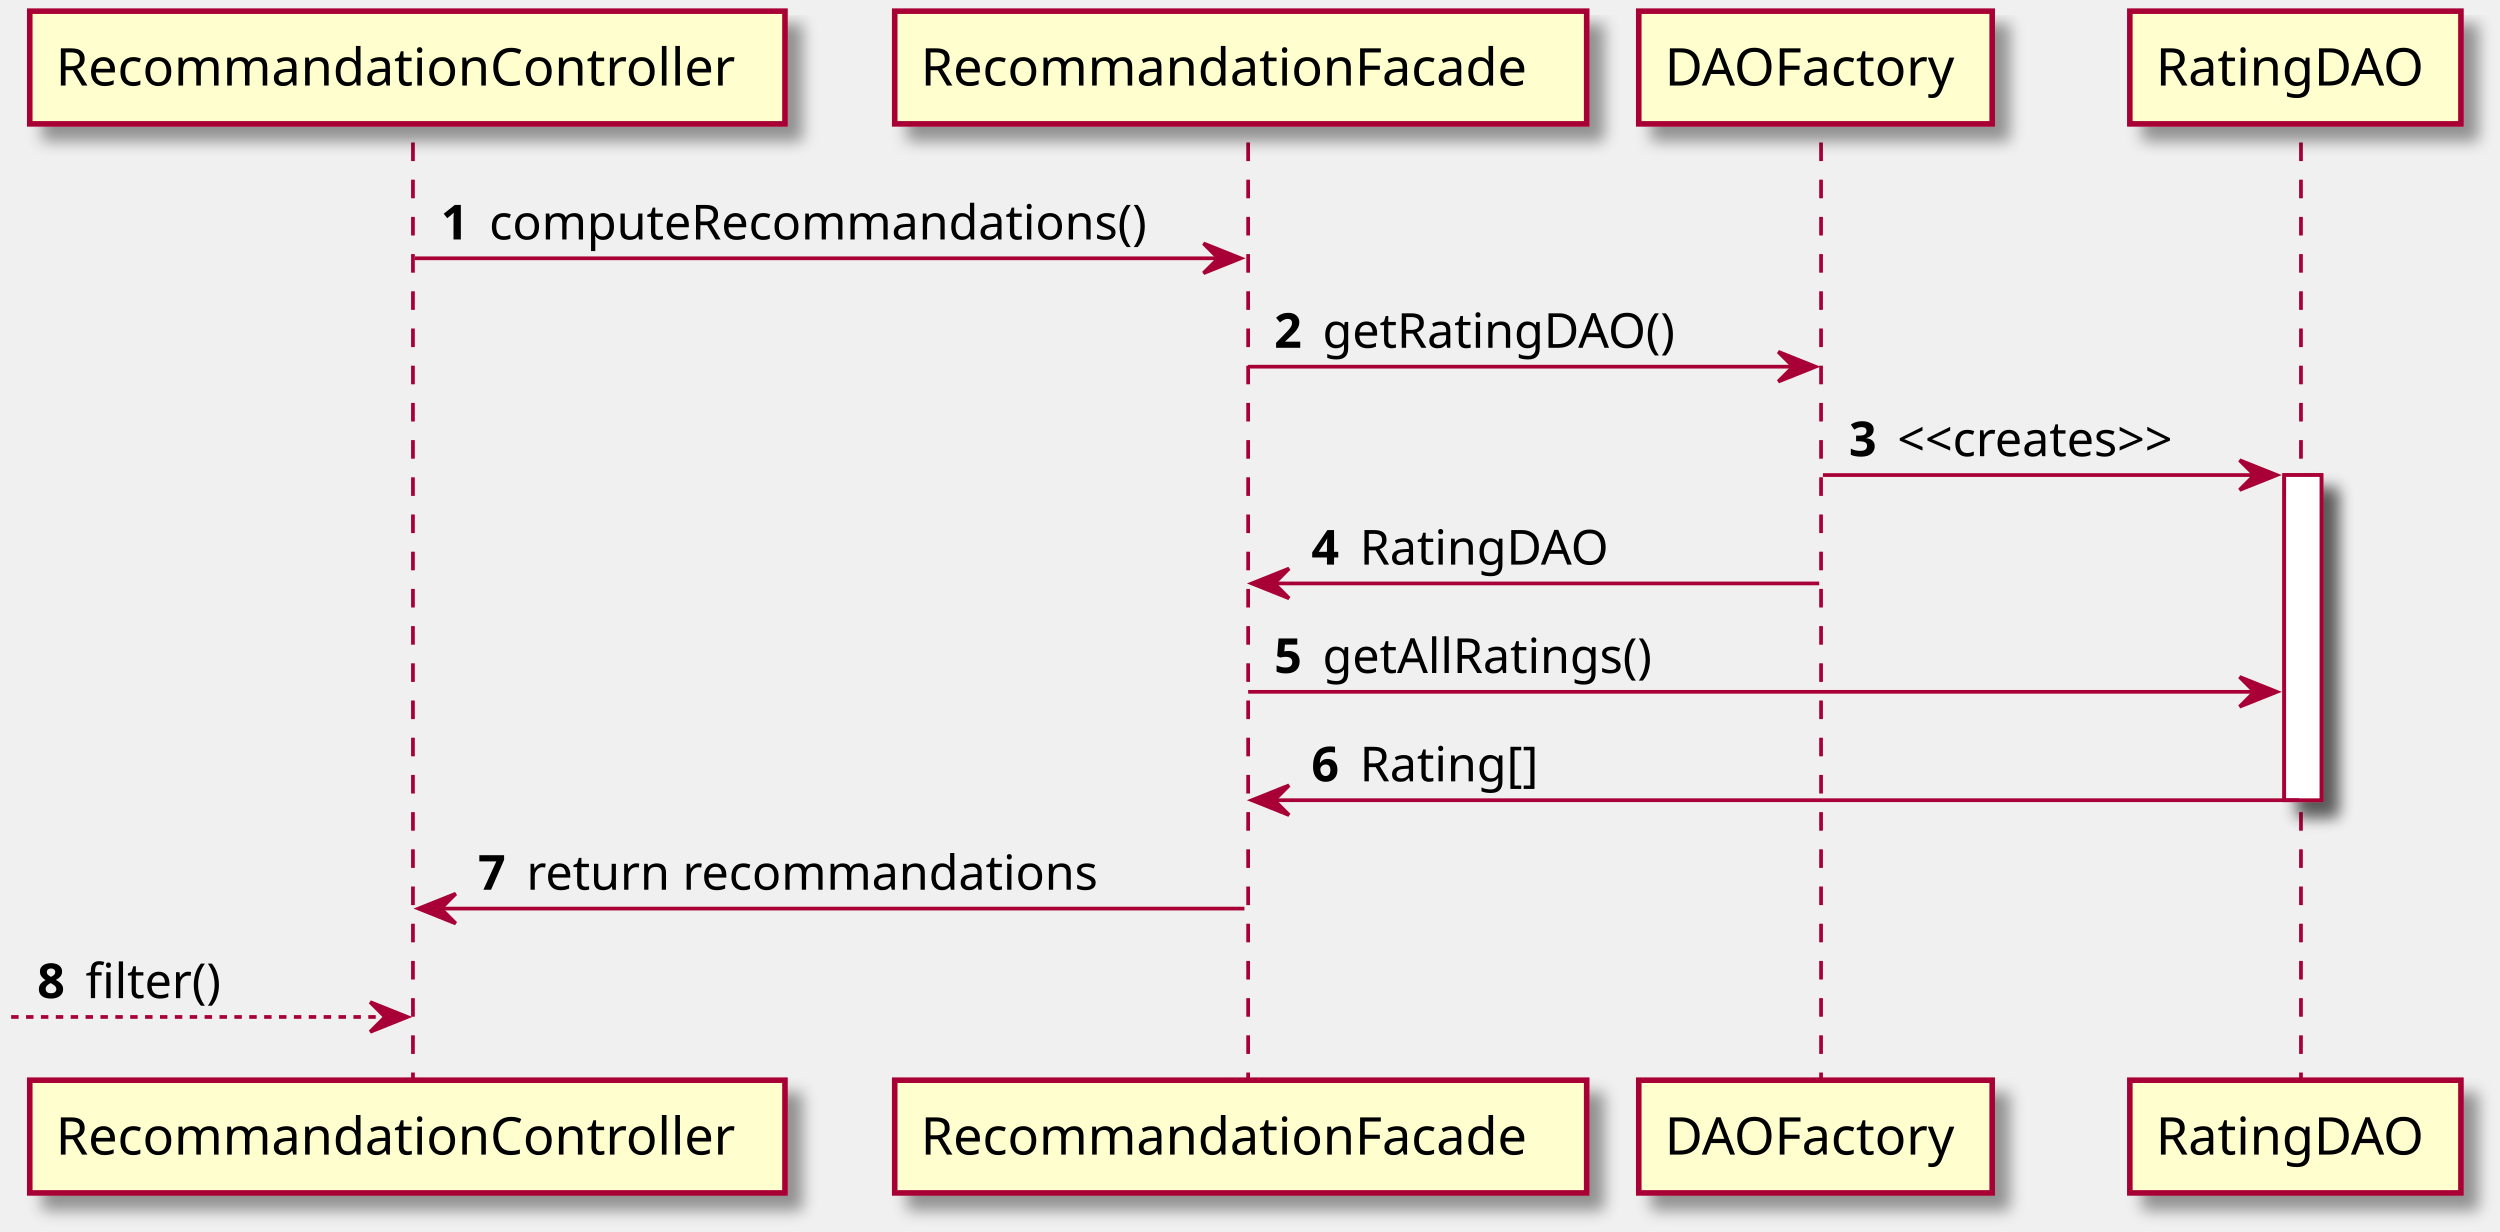
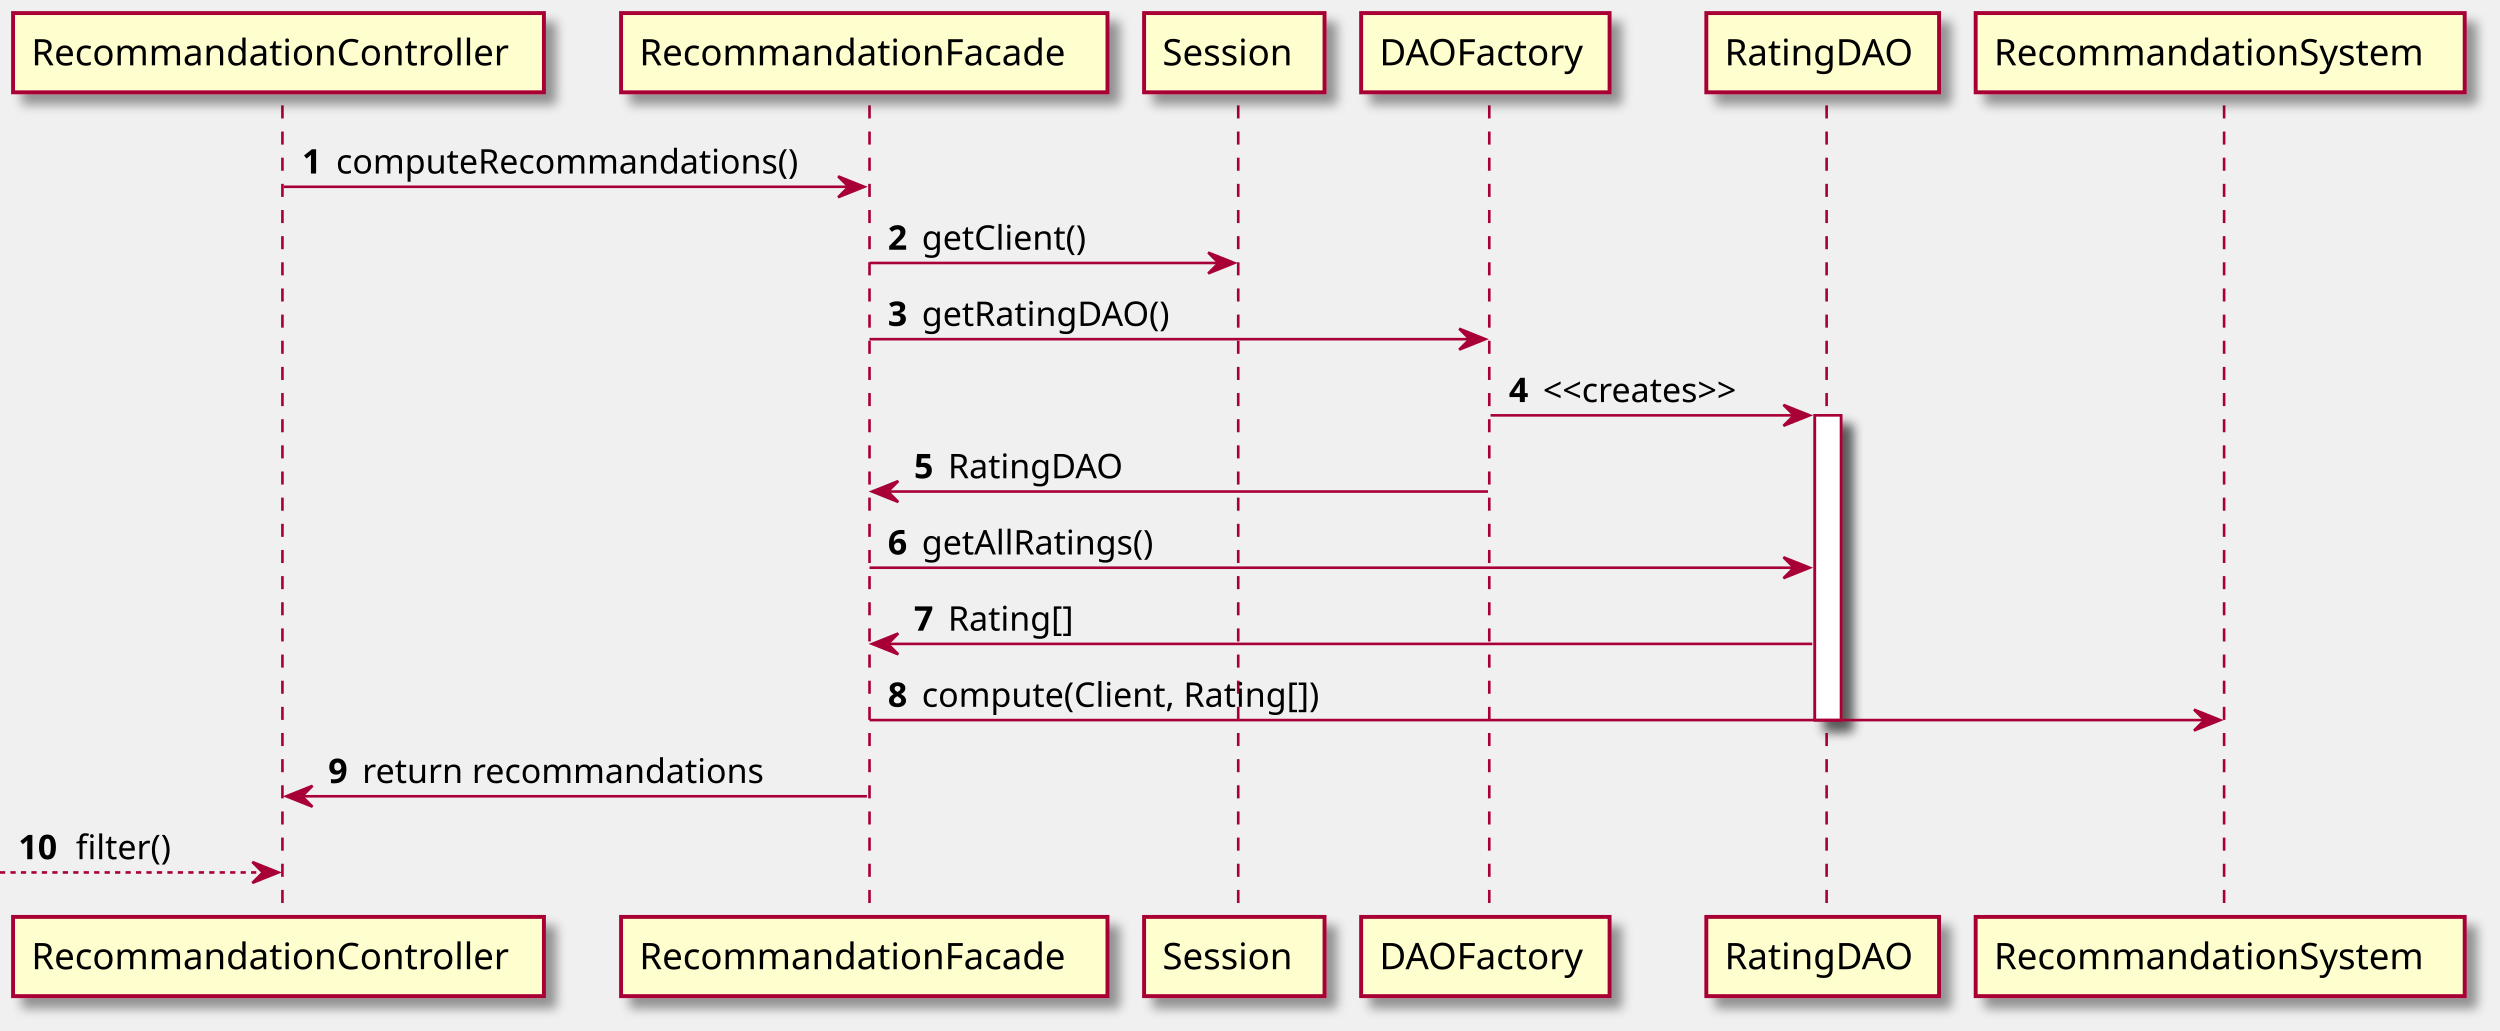
- <svg xmlns="http://www.w3.org/2000/svg" contentScriptType="application/ecmascript" contentStyleType="text/css" height="331px" preserveAspectRatio="none" style="width:672px;height:331px;" version="1.1" viewBox="0 0 672 331" width="672px" zoomAndPan="magnify">
+ <svg xmlns="http://www.w3.org/2000/svg" contentScriptType="application/ecmascript" contentStyleType="text/css" height="394px" preserveAspectRatio="none" style="width:956px;height:394px;" version="1.1" viewBox="0 0 956 394" width="956px" zoomAndPan="magnify">
  <defs>
-     <filter height="300%" id="f1h43zgljz9eli" width="300%" x="-1" y="-1">
+     <filter height="300%" id="ff4tcq6uizjlo" width="300%" x="-1" y="-1">
      <feGaussianBlur result="blurOut" stdDeviation="2.0" />
      <feColorMatrix in="blurOut" result="blurOut2" type="matrix" values="0 0 0 0 0 0 0 0 0 0 0 0 0 0 0 0 0 0 .4 0" />
      <feOffset dx="4.0" dy="4.0" in="blurOut2" result="blurOut3" />
      <feBlend in="SourceGraphic" in2="blurOut3" mode="normal" />
    </filter>
  </defs>
  <g>
-     <rect fill="#FFFFFF" filter="url(#f1h43zgljz9eli)" height="87.398" style="stroke: #A80036; stroke-width: 1.0;" width="10" x="614" y="127.695" />
-     <line style="stroke: #A80036; stroke-width: 1.0; stroke-dasharray: 5.0,5.0;" x1="111" x2="111" y1="38.297" y2="291.359" />
-     <line style="stroke: #A80036; stroke-width: 1.0; stroke-dasharray: 5.0,5.0;" x1="335.5" x2="335.5" y1="38.297" y2="291.359" />
-     <line style="stroke: #A80036; stroke-width: 1.0; stroke-dasharray: 5.0,5.0;" x1="489.5" x2="489.5" y1="38.297" y2="291.359" />
-     <line style="stroke: #A80036; stroke-width: 1.0; stroke-dasharray: 5.0,5.0;" x1="618.5" x2="618.5" y1="38.297" y2="291.359" />
-     <rect fill="#FEFECE" filter="url(#f1h43zgljz9eli)" height="30.297" style="stroke: #A80036; stroke-width: 1.5;" width="203" x="8" y="3" />
-     <text fill="#000000" font-family="sans-serif" font-size="14" lengthAdjust="spacingAndGlyphs" textLength="189" x="15" y="22.995">RecommandationController</text>
-     <rect fill="#FEFECE" filter="url(#f1h43zgljz9eli)" height="30.297" style="stroke: #A80036; stroke-width: 1.5;" width="203" x="8" y="290.359" />
-     <text fill="#000000" font-family="sans-serif" font-size="14" lengthAdjust="spacingAndGlyphs" textLength="189" x="15" y="310.354">RecommandationController</text>
-     <rect fill="#FEFECE" filter="url(#f1h43zgljz9eli)" height="30.297" style="stroke: #A80036; stroke-width: 1.5;" width="186" x="240.5" y="3" />
-     <text fill="#000000" font-family="sans-serif" font-size="14" lengthAdjust="spacingAndGlyphs" textLength="172" x="247.5" y="22.995">RecommandationFacade</text>
-     <rect fill="#FEFECE" filter="url(#f1h43zgljz9eli)" height="30.297" style="stroke: #A80036; stroke-width: 1.5;" width="186" x="240.5" y="290.359" />
-     <text fill="#000000" font-family="sans-serif" font-size="14" lengthAdjust="spacingAndGlyphs" textLength="172" x="247.5" y="310.354">RecommandationFacade</text>
-     <rect fill="#FEFECE" filter="url(#f1h43zgljz9eli)" height="30.297" style="stroke: #A80036; stroke-width: 1.5;" width="95" x="440.5" y="3" />
-     <text fill="#000000" font-family="sans-serif" font-size="14" lengthAdjust="spacingAndGlyphs" textLength="81" x="447.5" y="22.995">DAOFactory</text>
-     <rect fill="#FEFECE" filter="url(#f1h43zgljz9eli)" height="30.297" style="stroke: #A80036; stroke-width: 1.5;" width="95" x="440.5" y="290.359" />
-     <text fill="#000000" font-family="sans-serif" font-size="14" lengthAdjust="spacingAndGlyphs" textLength="81" x="447.5" y="310.354">DAOFactory</text>
-     <rect fill="#FEFECE" filter="url(#f1h43zgljz9eli)" height="30.297" style="stroke: #A80036; stroke-width: 1.5;" width="89" x="572.5" y="3" />
-     <text fill="#000000" font-family="sans-serif" font-size="14" lengthAdjust="spacingAndGlyphs" textLength="75" x="579.5" y="22.995">RatingDAO</text>
-     <rect fill="#FEFECE" filter="url(#f1h43zgljz9eli)" height="30.297" style="stroke: #A80036; stroke-width: 1.5;" width="89" x="572.5" y="290.359" />
-     <text fill="#000000" font-family="sans-serif" font-size="14" lengthAdjust="spacingAndGlyphs" textLength="75" x="579.5" y="310.354">RatingDAO</text>
-     <rect fill="#FFFFFF" filter="url(#f1h43zgljz9eli)" height="87.398" style="stroke: #A80036; stroke-width: 1.0;" width="10" x="614" y="127.695" />
-     <polygon fill="#A80036" points="323.5,65.43,333.5,69.43,323.5,73.43,327.5,69.43" style="stroke: #A80036; stroke-width: 1.0;" />
-     <line style="stroke: #A80036; stroke-width: 1.0;" x1="111.5" x2="329.5" y1="69.43" y2="69.43" />
-     <text fill="#000000" font-family="sans-serif" font-size="13" font-weight="bold" lengthAdjust="spacingAndGlyphs" textLength="9" x="118.5" y="64.364">1</text>
-     <text fill="#000000" font-family="sans-serif" font-size="13" lengthAdjust="spacingAndGlyphs" textLength="187" x="131.5" y="64.364">computeRecommandations()</text>
-     <polygon fill="#A80036" points="478,94.562,488,98.562,478,102.562,482,98.562" style="stroke: #A80036; stroke-width: 1.0;" />
-     <line style="stroke: #A80036; stroke-width: 1.0;" x1="335.5" x2="484" y1="98.562" y2="98.562" />
-     <text fill="#000000" font-family="sans-serif" font-size="13" font-weight="bold" lengthAdjust="spacingAndGlyphs" textLength="9" x="342.5" y="93.497">2</text>
-     <text fill="#000000" font-family="sans-serif" font-size="13" lengthAdjust="spacingAndGlyphs" textLength="100" x="355.5" y="93.497">getRatingDAO()</text>
-     <polygon fill="#A80036" points="602,123.695,612,127.695,602,131.695,606,127.695" style="stroke: #A80036; stroke-width: 1.0;" />
-     <line style="stroke: #A80036; stroke-width: 1.0;" x1="490" x2="608" y1="127.695" y2="127.695" />
-     <text fill="#000000" font-family="sans-serif" font-size="13" font-weight="bold" lengthAdjust="spacingAndGlyphs" textLength="9" x="497" y="122.629">3</text>
-     <text fill="#000000" font-family="sans-serif" font-size="13" lengthAdjust="spacingAndGlyphs" textLength="92" x="510" y="122.629">&lt;&lt;creates&gt;&gt;</text>
-     <polygon fill="#A80036" points="346.5,152.828,336.5,156.828,346.5,160.828,342.5,156.828" style="stroke: #A80036; stroke-width: 1.0;" />
-     <line style="stroke: #A80036; stroke-width: 1.0;" x1="340.5" x2="489" y1="156.828" y2="156.828" />
-     <text fill="#000000" font-family="sans-serif" font-size="13" font-weight="bold" lengthAdjust="spacingAndGlyphs" textLength="9" x="352.5" y="151.762">4</text>
-     <text fill="#000000" font-family="sans-serif" font-size="13" lengthAdjust="spacingAndGlyphs" textLength="69" x="365.5" y="151.762">RatingDAO</text>
-     <polygon fill="#A80036" points="602,181.961,612,185.961,602,189.961,606,185.961" style="stroke: #A80036; stroke-width: 1.0;" />
-     <line style="stroke: #A80036; stroke-width: 1.0;" x1="335.5" x2="608" y1="185.961" y2="185.961" />
-     <text fill="#000000" font-family="sans-serif" font-size="13" font-weight="bold" lengthAdjust="spacingAndGlyphs" textLength="9" x="342.5" y="180.895">5</text>
-     <text fill="#000000" font-family="sans-serif" font-size="13" lengthAdjust="spacingAndGlyphs" textLength="93" x="355.5" y="180.895">getAllRatings()</text>
-     <polygon fill="#A80036" points="346.5,211.094,336.5,215.094,346.5,219.094,342.5,215.094" style="stroke: #A80036; stroke-width: 1.0;" />
-     <line style="stroke: #A80036; stroke-width: 1.0;" x1="340.5" x2="618" y1="215.094" y2="215.094" />
-     <text fill="#000000" font-family="sans-serif" font-size="13" font-weight="bold" lengthAdjust="spacingAndGlyphs" textLength="9" x="352.5" y="210.028">6</text>
-     <text fill="#000000" font-family="sans-serif" font-size="13" lengthAdjust="spacingAndGlyphs" textLength="50" x="365.5" y="210.028">Rating[]</text>
-     <polygon fill="#A80036" points="122.5,240.227,112.5,244.227,122.5,248.227,118.5,244.227" style="stroke: #A80036; stroke-width: 1.0;" />
-     <line style="stroke: #A80036; stroke-width: 1.0;" x1="116.5" x2="334.5" y1="244.227" y2="244.227" />
-     <text fill="#000000" font-family="sans-serif" font-size="13" font-weight="bold" lengthAdjust="spacingAndGlyphs" textLength="9" x="128.5" y="239.161">7</text>
-     <text fill="#000000" font-family="sans-serif" font-size="13" lengthAdjust="spacingAndGlyphs" textLength="160" x="141.5" y="239.161">return recommandations</text>
-     <polygon fill="#A80036" points="99.5,269.359,109.5,273.359,99.5,277.359,103.5,273.359" style="stroke: #A80036; stroke-width: 1.0;" />
-     <line style="stroke: #A80036; stroke-width: 1.0; stroke-dasharray: 2.0,2.0;" x1="3" x2="105.5" y1="273.359" y2="273.359" />
-     <text fill="#000000" font-family="sans-serif" font-size="13" font-weight="bold" lengthAdjust="spacingAndGlyphs" textLength="9" x="10" y="268.293">8</text>
-     <text fill="#000000" font-family="sans-serif" font-size="13" lengthAdjust="spacingAndGlyphs" textLength="38" x="23" y="268.293">filter()</text>
+     <rect fill="#FFFFFF" filter="url(#ff4tcq6uizjlo)" height="116.531" style="stroke:#A80036;stroke-width:1.0;" width="10" x="694" y="158.828" />
+     <line style="stroke:#A80036;stroke-width:1.0;stroke-dasharray:5.0,5.0;" x1="108" x2="108" y1="40.297" y2="351.625" />
+     <line style="stroke:#A80036;stroke-width:1.0;stroke-dasharray:5.0,5.0;" x1="332.5" x2="332.5" y1="40.297" y2="351.625" />
+     <line style="stroke:#A80036;stroke-width:1.0;stroke-dasharray:5.0,5.0;" x1="473.5" x2="473.5" y1="40.297" y2="351.625" />
+     <line style="stroke:#A80036;stroke-width:1.0;stroke-dasharray:5.0,5.0;" x1="569.5" x2="569.5" y1="40.297" y2="351.625" />
+     <line style="stroke:#A80036;stroke-width:1.0;stroke-dasharray:5.0,5.0;" x1="698.5" x2="698.5" y1="40.297" y2="351.625" />
+     <line style="stroke:#A80036;stroke-width:1.0;stroke-dasharray:5.0,5.0;" x1="850.5" x2="850.5" y1="40.297" y2="351.625" />
+     <rect fill="#FEFECE" filter="url(#ff4tcq6uizjlo)" height="30.297" style="stroke:#A80036;stroke-width:1.5;" width="203" x="5" y="5" />
+     <text fill="#000000" font-family="sans-serif" font-size="14" lengthAdjust="spacingAndGlyphs" textLength="189" x="12" y="24.995">RecommandationController</text>
+     <rect fill="#FEFECE" filter="url(#ff4tcq6uizjlo)" height="30.297" style="stroke:#A80036;stroke-width:1.5;" width="203" x="5" y="350.625" />
+     <text fill="#000000" font-family="sans-serif" font-size="14" lengthAdjust="spacingAndGlyphs" textLength="189" x="12" y="370.62">RecommandationController</text>
+     <rect fill="#FEFECE" filter="url(#ff4tcq6uizjlo)" height="30.297" style="stroke:#A80036;stroke-width:1.5;" width="186" x="237.5" y="5" />
+     <text fill="#000000" font-family="sans-serif" font-size="14" lengthAdjust="spacingAndGlyphs" textLength="172" x="244.5" y="24.995">RecommandationFacade</text>
+     <rect fill="#FEFECE" filter="url(#ff4tcq6uizjlo)" height="30.297" style="stroke:#A80036;stroke-width:1.5;" width="186" x="237.5" y="350.625" />
+     <text fill="#000000" font-family="sans-serif" font-size="14" lengthAdjust="spacingAndGlyphs" textLength="172" x="244.5" y="370.62">RecommandationFacade</text>
+     <rect fill="#FEFECE" filter="url(#ff4tcq6uizjlo)" height="30.297" style="stroke:#A80036;stroke-width:1.5;" width="69" x="437.5" y="5" />
+     <text fill="#000000" font-family="sans-serif" font-size="14" lengthAdjust="spacingAndGlyphs" textLength="55" x="444.5" y="24.995">Session</text>
+     <rect fill="#FEFECE" filter="url(#ff4tcq6uizjlo)" height="30.297" style="stroke:#A80036;stroke-width:1.5;" width="69" x="437.5" y="350.625" />
+     <text fill="#000000" font-family="sans-serif" font-size="14" lengthAdjust="spacingAndGlyphs" textLength="55" x="444.5" y="370.62">Session</text>
+     <rect fill="#FEFECE" filter="url(#ff4tcq6uizjlo)" height="30.297" style="stroke:#A80036;stroke-width:1.5;" width="95" x="520.5" y="5" />
+     <text fill="#000000" font-family="sans-serif" font-size="14" lengthAdjust="spacingAndGlyphs" textLength="81" x="527.5" y="24.995">DAOFactory</text>
+     <rect fill="#FEFECE" filter="url(#ff4tcq6uizjlo)" height="30.297" style="stroke:#A80036;stroke-width:1.5;" width="95" x="520.5" y="350.625" />
+     <text fill="#000000" font-family="sans-serif" font-size="14" lengthAdjust="spacingAndGlyphs" textLength="81" x="527.5" y="370.62">DAOFactory</text>
+     <rect fill="#FEFECE" filter="url(#ff4tcq6uizjlo)" height="30.297" style="stroke:#A80036;stroke-width:1.5;" width="89" x="652.5" y="5" />
+     <text fill="#000000" font-family="sans-serif" font-size="14" lengthAdjust="spacingAndGlyphs" textLength="75" x="659.5" y="24.995">RatingDAO</text>
+     <rect fill="#FEFECE" filter="url(#ff4tcq6uizjlo)" height="30.297" style="stroke:#A80036;stroke-width:1.5;" width="89" x="652.5" y="350.625" />
+     <text fill="#000000" font-family="sans-serif" font-size="14" lengthAdjust="spacingAndGlyphs" textLength="75" x="659.5" y="370.62">RatingDAO</text>
+     <rect fill="#FEFECE" filter="url(#ff4tcq6uizjlo)" height="30.297" style="stroke:#A80036;stroke-width:1.5;" width="187" x="755.5" y="5" />
+     <text fill="#000000" font-family="sans-serif" font-size="14" lengthAdjust="spacingAndGlyphs" textLength="173" x="762.5" y="24.995">RecommandationSystem</text>
+     <rect fill="#FEFECE" filter="url(#ff4tcq6uizjlo)" height="30.297" style="stroke:#A80036;stroke-width:1.5;" width="187" x="755.5" y="350.625" />
+     <text fill="#000000" font-family="sans-serif" font-size="14" lengthAdjust="spacingAndGlyphs" textLength="173" x="762.5" y="370.62">RecommandationSystem</text>
+     <rect fill="#FFFFFF" filter="url(#ff4tcq6uizjlo)" height="116.531" style="stroke:#A80036;stroke-width:1.0;" width="10" x="694" y="158.828" />
+     <polygon fill="#A80036" points="320.5,67.43,330.5,71.43,320.5,75.43,324.5,71.43" style="stroke:#A80036;stroke-width:1.0;" />
+     <line style="stroke:#A80036;stroke-width:1.0;" x1="108.5" x2="326.5" y1="71.43" y2="71.43" />
+     <text fill="#000000" font-family="sans-serif" font-size="13" font-weight="bold" lengthAdjust="spacingAndGlyphs" textLength="9" x="115.5" y="66.364">1</text>
+     <text fill="#000000" font-family="sans-serif" font-size="13" lengthAdjust="spacingAndGlyphs" textLength="187" x="128.5" y="66.364">computeRecommandations()</text>
+     <polygon fill="#A80036" points="462,96.562,472,100.562,462,104.562,466,100.562" style="stroke:#A80036;stroke-width:1.0;" />
+     <line style="stroke:#A80036;stroke-width:1.0;" x1="332.5" x2="468" y1="100.562" y2="100.562" />
+     <text fill="#000000" font-family="sans-serif" font-size="13" font-weight="bold" lengthAdjust="spacingAndGlyphs" textLength="9" x="339.5" y="95.497">2</text>
+     <text fill="#000000" font-family="sans-serif" font-size="13" lengthAdjust="spacingAndGlyphs" textLength="67" x="352.5" y="95.497">getClient()</text>
+     <polygon fill="#A80036" points="558,125.695,568,129.695,558,133.695,562,129.695" style="stroke:#A80036;stroke-width:1.0;" />
+     <line style="stroke:#A80036;stroke-width:1.0;" x1="332.5" x2="564" y1="129.695" y2="129.695" />
+     <text fill="#000000" font-family="sans-serif" font-size="13" font-weight="bold" lengthAdjust="spacingAndGlyphs" textLength="9" x="339.5" y="124.629">3</text>
+     <text fill="#000000" font-family="sans-serif" font-size="13" lengthAdjust="spacingAndGlyphs" textLength="100" x="352.5" y="124.629">getRatingDAO()</text>
+     <polygon fill="#A80036" points="682,154.828,692,158.828,682,162.828,686,158.828" style="stroke:#A80036;stroke-width:1.0;" />
+     <line style="stroke:#A80036;stroke-width:1.0;" x1="570" x2="688" y1="158.828" y2="158.828" />
+     <text fill="#000000" font-family="sans-serif" font-size="13" font-weight="bold" lengthAdjust="spacingAndGlyphs" textLength="9" x="577" y="153.762">4</text>
+     <text fill="#000000" font-family="sans-serif" font-size="13" lengthAdjust="spacingAndGlyphs" textLength="92" x="590" y="153.762">&lt;&lt;creates&gt;&gt;</text>
+     <polygon fill="#A80036" points="343.5,183.961,333.5,187.961,343.5,191.961,339.5,187.961" style="stroke:#A80036;stroke-width:1.0;" />
+     <line style="stroke:#A80036;stroke-width:1.0;" x1="337.5" x2="569" y1="187.961" y2="187.961" />
+     <text fill="#000000" font-family="sans-serif" font-size="13" font-weight="bold" lengthAdjust="spacingAndGlyphs" textLength="9" x="349.5" y="182.895">5</text>
+     <text fill="#000000" font-family="sans-serif" font-size="13" lengthAdjust="spacingAndGlyphs" textLength="69" x="362.5" y="182.895">RatingDAO</text>
+     <polygon fill="#A80036" points="682,213.094,692,217.094,682,221.094,686,217.094" style="stroke:#A80036;stroke-width:1.0;" />
+     <line style="stroke:#A80036;stroke-width:1.0;" x1="332.5" x2="688" y1="217.094" y2="217.094" />
+     <text fill="#000000" font-family="sans-serif" font-size="13" font-weight="bold" lengthAdjust="spacingAndGlyphs" textLength="9" x="339.5" y="212.028">6</text>
+     <text fill="#000000" font-family="sans-serif" font-size="13" lengthAdjust="spacingAndGlyphs" textLength="93" x="352.5" y="212.028">getAllRatings()</text>
+     <polygon fill="#A80036" points="343.5,242.227,333.5,246.227,343.5,250.227,339.5,246.227" style="stroke:#A80036;stroke-width:1.0;" />
+     <line style="stroke:#A80036;stroke-width:1.0;" x1="337.5" x2="693" y1="246.227" y2="246.227" />
+     <text fill="#000000" font-family="sans-serif" font-size="13" font-weight="bold" lengthAdjust="spacingAndGlyphs" textLength="9" x="349.5" y="241.161">7</text>
+     <text fill="#000000" font-family="sans-serif" font-size="13" lengthAdjust="spacingAndGlyphs" textLength="50" x="362.5" y="241.161">Rating[]</text>
+     <polygon fill="#A80036" points="839,271.359,849,275.359,839,279.359,843,275.359" style="stroke:#A80036;stroke-width:1.0;" />
+     <line style="stroke:#A80036;stroke-width:1.0;" x1="332.5" x2="845" y1="275.359" y2="275.359" />
+     <text fill="#000000" font-family="sans-serif" font-size="13" font-weight="bold" lengthAdjust="spacingAndGlyphs" textLength="9" x="339.5" y="270.293">8</text>
+     <text fill="#000000" font-family="sans-serif" font-size="13" lengthAdjust="spacingAndGlyphs" textLength="161" x="352.5" y="270.293">compute(Client, Rating[])</text>
+     <polygon fill="#A80036" points="119.5,300.492,109.5,304.492,119.5,308.492,115.5,304.492" style="stroke:#A80036;stroke-width:1.0;" />
+     <line style="stroke:#A80036;stroke-width:1.0;" x1="113.5" x2="331.5" y1="304.492" y2="304.492" />
+     <text fill="#000000" font-family="sans-serif" font-size="13" font-weight="bold" lengthAdjust="spacingAndGlyphs" textLength="9" x="125.5" y="299.426">9</text>
+     <text fill="#000000" font-family="sans-serif" font-size="13" lengthAdjust="spacingAndGlyphs" textLength="160" x="138.5" y="299.426">return recommandations</text>
+     <polygon fill="#A80036" points="96.5,329.625,106.5,333.625,96.5,337.625,100.5,333.625" style="stroke:#A80036;stroke-width:1.0;" />
+     <line style="stroke:#A80036;stroke-width:1.0;stroke-dasharray:2.0,2.0;" x1="0" x2="102.5" y1="333.625" y2="333.625" />
+     <text fill="#000000" font-family="sans-serif" font-size="13" font-weight="bold" lengthAdjust="spacingAndGlyphs" textLength="18" x="7" y="328.559">10</text>
+     <text fill="#000000" font-family="sans-serif" font-size="13" lengthAdjust="spacingAndGlyphs" textLength="38" x="29" y="328.559">filter()</text>
  </g>
</svg>
